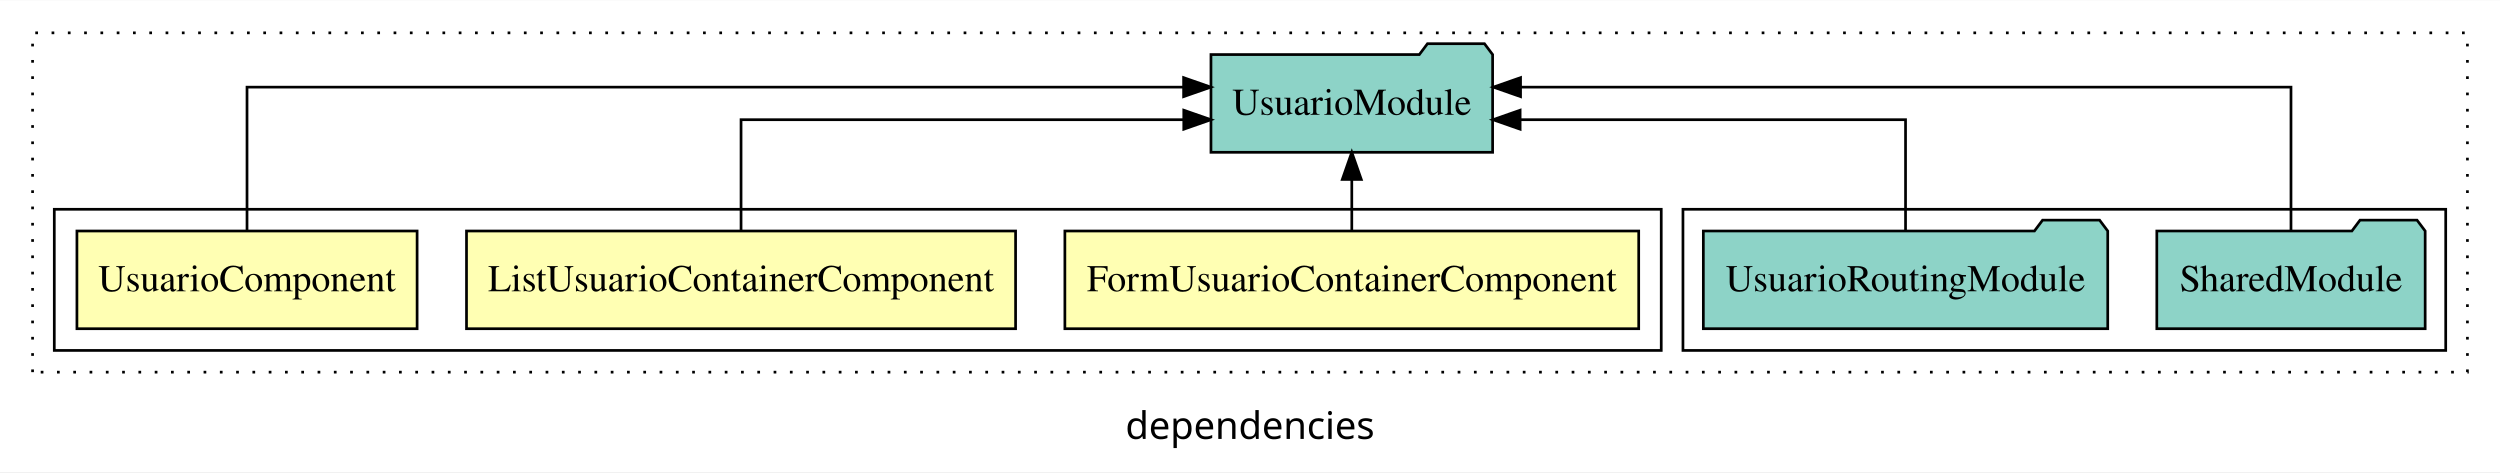
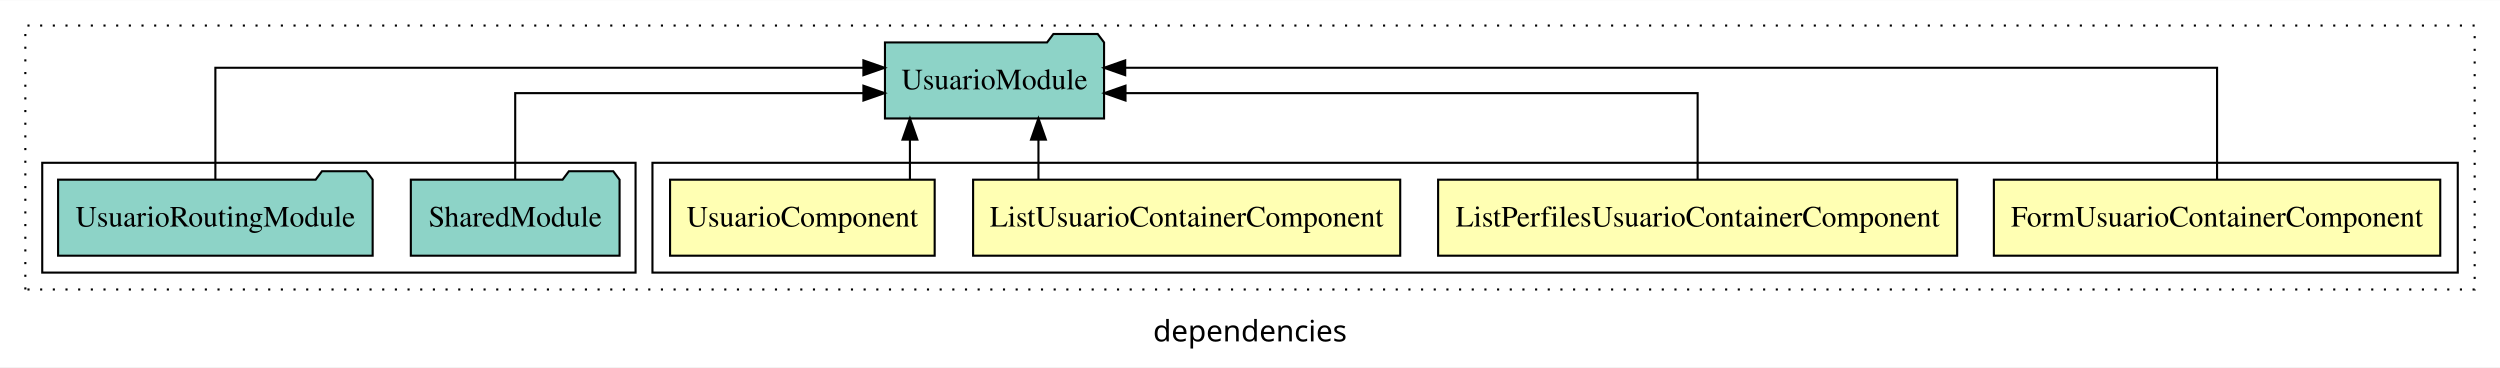
- <svg xmlns="http://www.w3.org/2000/svg" width="921pt" height="174pt" viewBox="0.00 0.00 921.00 173.80">
+ <svg xmlns="http://www.w3.org/2000/svg" width="1184pt" height="174pt" viewBox="0.00 0.00 1184.00 173.80">
  <g id="graph0" class="graph" transform="scale(1 1) rotate(0) translate(4 169.8)">
-     <polygon fill="white" stroke="transparent" points="-4,4 -4,-169.8 917,-169.8 917,4 -4,4" />
-     <text text-anchor="middle" x="456.5" y="-8.2" font-family="sans-serif" font-size="14.00">dependencies</text>
+     <polygon fill="white" stroke="transparent" points="-4,4 -4,-169.8 1180,-169.8 1180,4 -4,4" />
+     <text text-anchor="middle" x="588" y="-8.2" font-family="sans-serif" font-size="14.00">dependencies</text>
    <g id="clust1" class="cluster">
-       <polygon fill="none" stroke="black" stroke-dasharray="1,5" points="8,-32.8 8,-157.8 905,-157.8 905,-32.8 8,-32.8" />
-     </g>
-     <g id="clust6" class="cluster">
-       <polygon fill="none" stroke="black" points="616,-40.8 616,-92.8 897,-92.8 897,-40.8 616,-40.8" />
+       <polygon fill="none" stroke="black" stroke-dasharray="1,5" points="8,-32.8 8,-157.8 1168,-157.8 1168,-32.8 8,-32.8" />
    </g>
    <g id="clust2" class="cluster">
-       <polygon fill="none" stroke="black" points="16,-40.8 16,-92.8 608,-92.8 608,-40.8 16,-40.8" />
+       <polygon fill="none" stroke="black" points="305,-40.8 305,-92.8 1160,-92.8 1160,-40.8 305,-40.8" />
+     </g>
+     <g id="clust7" class="cluster">
+       <polygon fill="none" stroke="black" points="16,-40.8 16,-92.8 297,-92.8 297,-40.8 16,-40.8" />
    </g>
    <g id="node1" class="node">
-       <polygon fill="#ffffb3" stroke="black" points="599.7,-84.8 388.3,-84.8 388.3,-48.8 599.7,-48.8 599.7,-84.8" />
-       <text text-anchor="middle" x="494" y="-62.6" font-family="Times,serif" font-size="14.00">FormUsuarioContainerComponent</text>
+       <polygon fill="#ffffb3" stroke="black" points="1151.7,-84.8 940.3,-84.8 940.3,-48.8 1151.7,-48.8 1151.7,-84.8" />
+       <text text-anchor="middle" x="1046" y="-62.6" font-family="Times,serif" font-size="14.00">FormUsuarioContainerComponent</text>
+     </g>
+     <g id="node5" class="node">
+       <polygon fill="#8dd3c7" stroke="black" points="518.88,-149.8 515.88,-153.8 494.88,-153.8 491.88,-149.8 415.12,-149.8 415.12,-113.8 518.88,-113.8 518.88,-149.8" />
+       <text text-anchor="middle" x="467" y="-127.6" font-family="Times,serif" font-size="14.00">UsuarioModule</text>
+     </g>
+     <g id="edge1" class="edge">
+       <path fill="none" stroke="black" d="M1046,-85.08C1046,-106.12 1046,-137.8 1046,-137.8 1046,-137.8 528.89,-137.8 528.89,-137.8" />
+       <polygon fill="black" stroke="black" points="528.89,-134.3 518.89,-137.8 528.89,-141.3 528.89,-134.3" />
+     </g>
+     <g id="node2" class="node">
+       <polygon fill="#ffffb3" stroke="black" points="922.91,-84.8 677.09,-84.8 677.09,-48.8 922.91,-48.8 922.91,-84.8" />
+       <text text-anchor="middle" x="800" y="-62.6" font-family="Times,serif" font-size="14.00">ListPerfilesUsuarioContainerComponent</text>
+     </g>
+     <g id="edge2" class="edge">
+       <path fill="none" stroke="black" d="M800,-84.82C800,-102.17 800,-125.8 800,-125.8 800,-125.8 529.03,-125.8 529.03,-125.8" />
+       <polygon fill="black" stroke="black" points="529.03,-122.3 519.03,-125.8 529.03,-129.3 529.03,-122.3" />
+     </g>
+     <g id="node3" class="node">
+       <polygon fill="#ffffb3" stroke="black" points="659.14,-84.8 456.86,-84.8 456.86,-48.8 659.14,-48.8 659.14,-84.8" />
+       <text text-anchor="middle" x="558" y="-62.6" font-family="Times,serif" font-size="14.00">ListUsuarioContainerComponent</text>
+     </g>
+     <g id="edge3" class="edge">
+       <path fill="none" stroke="black" d="M487.81,-84.91C487.81,-84.91 487.81,-103.79 487.81,-103.79" />
+       <polygon fill="black" stroke="black" points="484.31,-103.79 487.81,-113.79 491.31,-103.79 484.31,-103.79" />
    </g>
    <g id="node4" class="node">
-       <polygon fill="#8dd3c7" stroke="black" points="545.88,-149.8 542.88,-153.8 521.88,-153.8 518.88,-149.8 442.12,-149.8 442.12,-113.8 545.88,-113.8 545.88,-149.8" />
-       <text text-anchor="middle" x="494" y="-127.6" font-family="Times,serif" font-size="14.00">UsuarioModule</text>
-     </g>
-     <g id="edge1" class="edge">
-       <path fill="none" stroke="black" d="M494,-84.91C494,-84.91 494,-103.79 494,-103.79" />
-       <polygon fill="black" stroke="black" points="490.5,-103.79 494,-113.79 497.5,-103.79 490.5,-103.79" />
-     </g>
-     <g id="node2" class="node">
-       <polygon fill="#ffffb3" stroke="black" points="370.14,-84.8 167.86,-84.8 167.86,-48.8 370.14,-48.8 370.14,-84.8" />
-       <text text-anchor="middle" x="269" y="-62.6" font-family="Times,serif" font-size="14.00">ListUsuarioContainerComponent</text>
-     </g>
-     <g id="edge2" class="edge">
-       <path fill="none" stroke="black" d="M269,-84.82C269,-102.17 269,-125.8 269,-125.8 269,-125.8 432.1,-125.8 432.1,-125.8" />
-       <polygon fill="black" stroke="black" points="432.1,-129.3 442.1,-125.8 432.1,-122.3 432.1,-129.3" />
-     </g>
-     <g id="node3" class="node">
-       <polygon fill="#ffffb3" stroke="black" points="149.66,-84.8 24.34,-84.8 24.34,-48.8 149.66,-48.8 149.66,-84.8" />
-       <text text-anchor="middle" x="87" y="-62.6" font-family="Times,serif" font-size="14.00">UsuarioComponent</text>
-     </g>
-     <g id="edge3" class="edge">
-       <path fill="none" stroke="black" d="M87,-85.08C87,-106.12 87,-137.8 87,-137.8 87,-137.8 432.04,-137.8 432.04,-137.8" />
-       <polygon fill="black" stroke="black" points="432.04,-141.3 442.04,-137.8 432.04,-134.3 432.04,-141.3" />
-     </g>
-     <g id="node5" class="node">
-       <polygon fill="#8dd3c7" stroke="black" points="889.43,-84.8 886.43,-88.8 865.43,-88.8 862.43,-84.8 790.57,-84.8 790.57,-48.8 889.43,-48.8 889.43,-84.8" />
-       <text text-anchor="middle" x="840" y="-62.6" font-family="Times,serif" font-size="14.00">SharedModule</text>
+       <polygon fill="#ffffb3" stroke="black" points="438.66,-84.8 313.34,-84.8 313.34,-48.8 438.66,-48.8 438.66,-84.8" />
+       <text text-anchor="middle" x="376" y="-62.6" font-family="Times,serif" font-size="14.00">UsuarioComponent</text>
    </g>
    <g id="edge4" class="edge">
-       <path fill="none" stroke="black" d="M840,-85.08C840,-106.12 840,-137.8 840,-137.8 840,-137.8 556.17,-137.8 556.17,-137.8" />
-       <polygon fill="black" stroke="black" points="556.17,-134.3 546.17,-137.8 556.17,-141.3 556.17,-134.3" />
+       <path fill="none" stroke="black" d="M426.94,-84.91C426.94,-84.91 426.94,-103.79 426.94,-103.79" />
+       <polygon fill="black" stroke="black" points="423.44,-103.79 426.94,-113.79 430.44,-103.79 423.44,-103.79" />
    </g>
    <g id="node6" class="node">
-       <polygon fill="#8dd3c7" stroke="black" points="772.49,-84.8 769.49,-88.8 748.49,-88.8 745.49,-84.8 623.51,-84.8 623.51,-48.8 772.49,-48.8 772.49,-84.8" />
-       <text text-anchor="middle" x="698" y="-62.6" font-family="Times,serif" font-size="14.00">UsuarioRoutingModule</text>
+       <polygon fill="#8dd3c7" stroke="black" points="289.43,-84.8 286.43,-88.8 265.43,-88.8 262.43,-84.8 190.57,-84.8 190.57,-48.8 289.43,-48.8 289.43,-84.8" />
+       <text text-anchor="middle" x="240" y="-62.6" font-family="Times,serif" font-size="14.00">SharedModule</text>
    </g>
    <g id="edge5" class="edge">
-       <path fill="none" stroke="black" d="M698,-84.82C698,-102.17 698,-125.8 698,-125.8 698,-125.8 556.01,-125.8 556.01,-125.8" />
-       <polygon fill="black" stroke="black" points="556.01,-122.3 546.01,-125.8 556.01,-129.3 556.01,-122.3" />
+       <path fill="none" stroke="black" d="M240,-84.82C240,-102.17 240,-125.8 240,-125.8 240,-125.8 404.92,-125.8 404.92,-125.8" />
+       <polygon fill="black" stroke="black" points="404.92,-129.3 414.92,-125.8 404.92,-122.3 404.92,-129.3" />
+     </g>
+     <g id="node7" class="node">
+       <polygon fill="#8dd3c7" stroke="black" points="172.49,-84.8 169.49,-88.8 148.49,-88.8 145.49,-84.8 23.51,-84.8 23.51,-48.8 172.49,-48.8 172.49,-84.8" />
+       <text text-anchor="middle" x="98" y="-62.6" font-family="Times,serif" font-size="14.00">UsuarioRoutingModule</text>
+     </g>
+     <g id="edge6" class="edge">
+       <path fill="none" stroke="black" d="M98,-85.08C98,-106.12 98,-137.8 98,-137.8 98,-137.8 404.91,-137.8 404.91,-137.8" />
+       <polygon fill="black" stroke="black" points="404.91,-141.3 414.91,-137.8 404.91,-134.3 404.91,-141.3" />
    </g>
  </g>
</svg>
